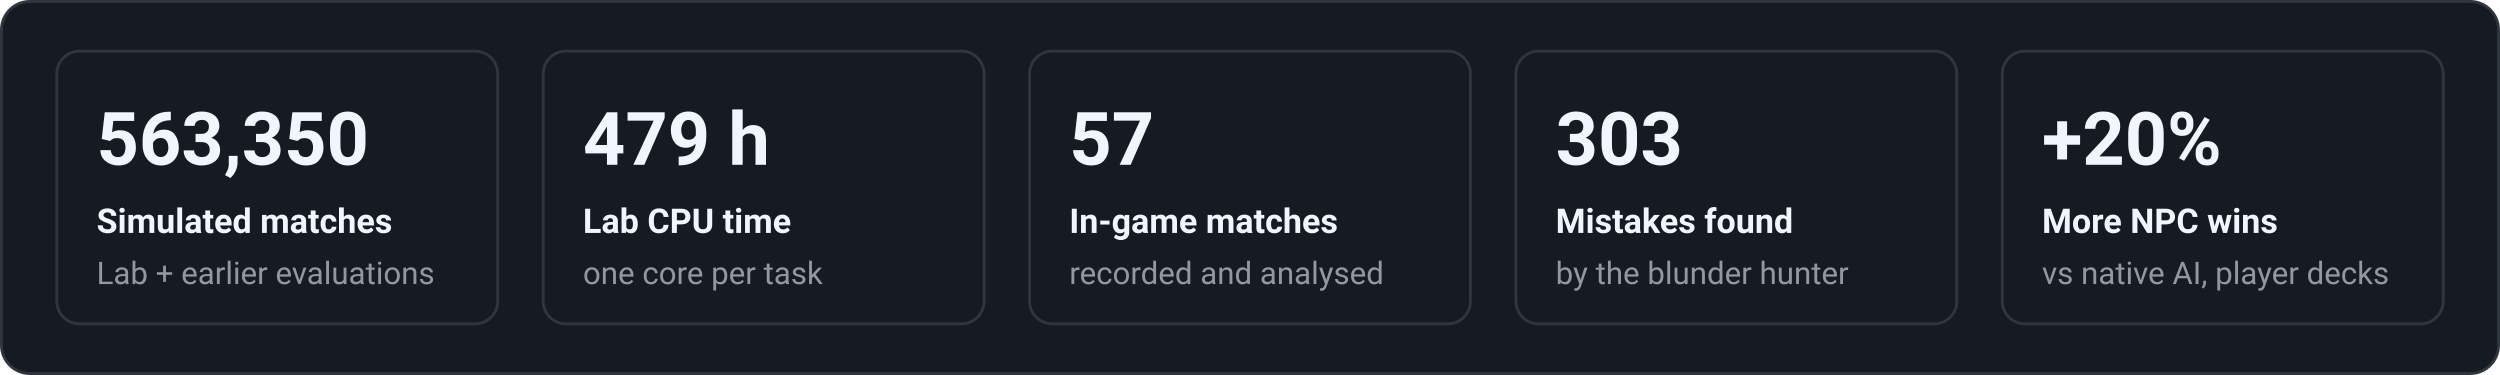
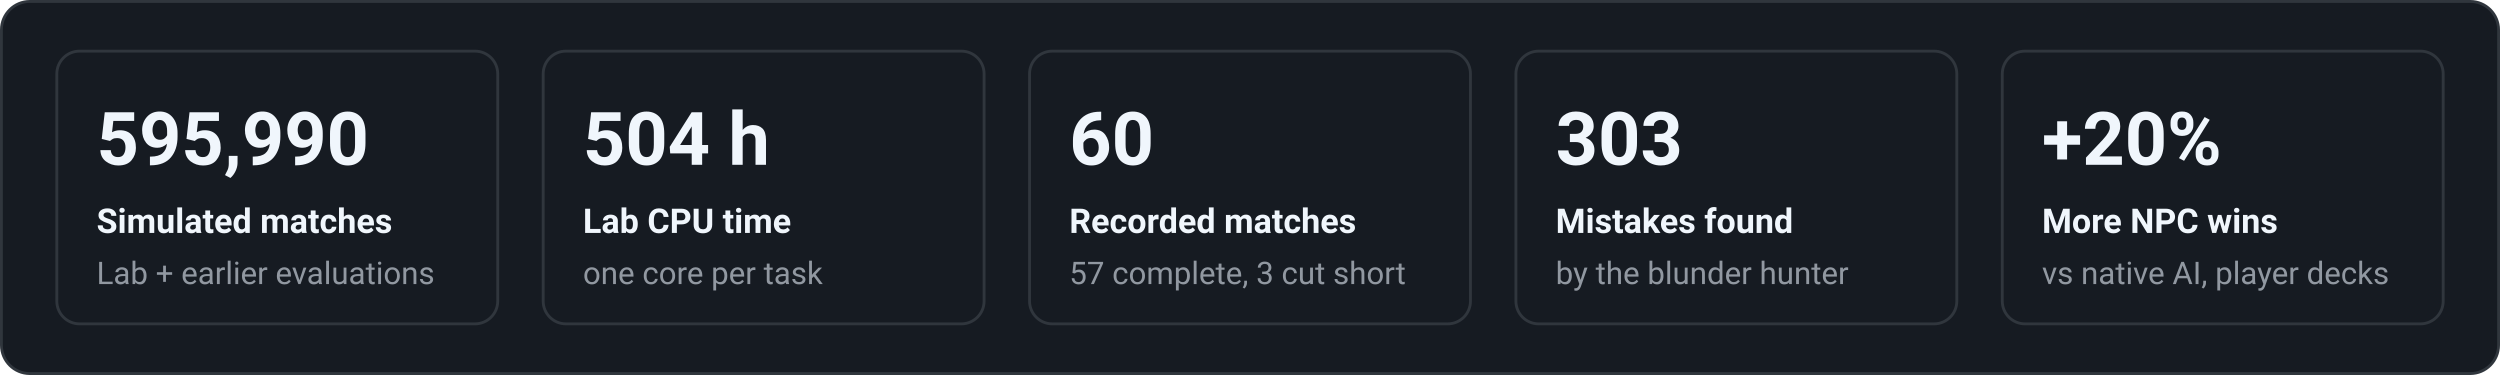
<svg xmlns="http://www.w3.org/2000/svg" width="880" height="132" viewBox="0 0 880 132" font-family="system-ui,-apple-system,'Segoe UI',Roboto,Helvetica,Arial,sans-serif" role="img" aria-label="Key figures">
  <rect x="0.5" y="0.5" width="879" height="131" rx="10" fill="#161b22" stroke="#30363d" />
  <rect x="20.0" y="18" width="155.2" height="96" rx="8" fill="none" stroke="#30363d" />
-   <text x="34.0" y="58.0" fill="#f0f6fc" font-size="26" font-weight="700" text-anchor="start">563,350</text>
+   <text x="34.0" y="58.0" fill="#f0f6fc" font-size="26" font-weight="700" text-anchor="start">595,990</text>
  <text x="34.0" y="82.0" fill="#f0f6fc" font-size="12" font-weight="600" text-anchor="start">Simulated matches</text>
  <text x="34.0" y="100.0" fill="#9198a1" font-size="11" font-weight="400" text-anchor="start">Lab + earlier evaluations</text>
  <rect x="191.2" y="18" width="155.2" height="96" rx="8" fill="none" stroke="#30363d" />
-   <text x="205.2" y="58.0" fill="#f0f6fc" font-size="26" font-weight="700" text-anchor="start">479 h</text>
+   <text x="205.2" y="58.0" fill="#f0f6fc" font-size="26" font-weight="700" text-anchor="start">504 h</text>
  <text x="205.2" y="82.0" fill="#f0f6fc" font-size="12" font-weight="600" text-anchor="start">Lab CPU time</text>
  <text x="205.2" y="100.0" fill="#9198a1" font-size="11" font-weight="400" text-anchor="start">one core per task</text>
  <rect x="362.4" y="18" width="155.2" height="96" rx="8" fill="none" stroke="#30363d" />
-   <text x="376.4" y="58.0" fill="#f0f6fc" font-size="26" font-weight="700" text-anchor="start">57</text>
-   <text x="376.4" y="82.0" fill="#f0f6fc" font-size="12" font-weight="600" text-anchor="start">In-game matches</text>
-   <text x="376.4" y="100.0" fill="#9198a1" font-size="11" font-weight="400" text-anchor="start">recorded and analysed</text>
+   <text x="376.4" y="58.0" fill="#f0f6fc" font-size="26" font-weight="700" text-anchor="start">60</text>
+   <text x="376.4" y="82.0" fill="#f0f6fc" font-size="12" font-weight="600" text-anchor="start">Recorded matches</text>
+   <text x="376.4" y="100.0" fill="#9198a1" font-size="11" font-weight="400" text-anchor="start">57 complete, 3 cut short</text>
  <rect x="533.6" y="18" width="155.2" height="96" rx="8" fill="none" stroke="#30363d" />
  <text x="547.6" y="58.0" fill="#f0f6fc" font-size="26" font-weight="700" text-anchor="start">303</text>
  <text x="547.6" y="82.0" fill="#f0f6fc" font-size="12" font-weight="600" text-anchor="start">Mistakes found</text>
  <text x="547.6" y="100.0" fill="#9198a1" font-size="11" font-weight="400" text-anchor="start">by the blunder hunter</text>
  <rect x="704.8" y="18" width="155.2" height="96" rx="8" fill="none" stroke="#30363d" />
  <text x="718.8" y="58.0" fill="#f0f6fc" font-size="26" font-weight="700" text-anchor="start">+20%</text>
  <text x="718.8" y="82.0" fill="#f0f6fc" font-size="12" font-weight="600" text-anchor="start">More NPC wins</text>
  <text x="718.8" y="100.0" fill="#9198a1" font-size="11" font-weight="400" text-anchor="start">vs native AI, player decks</text>
</svg>
